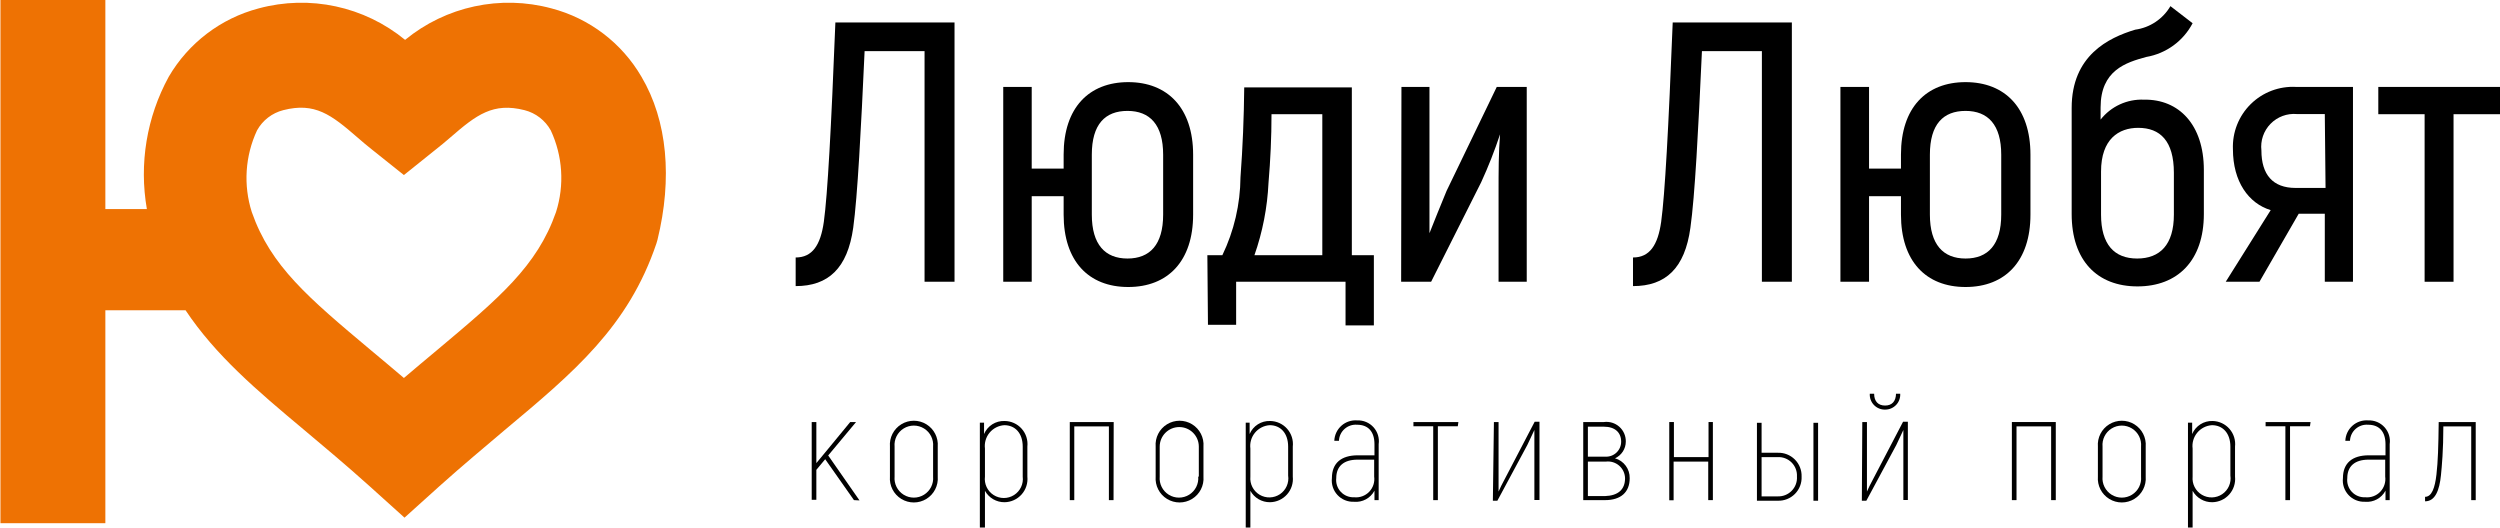
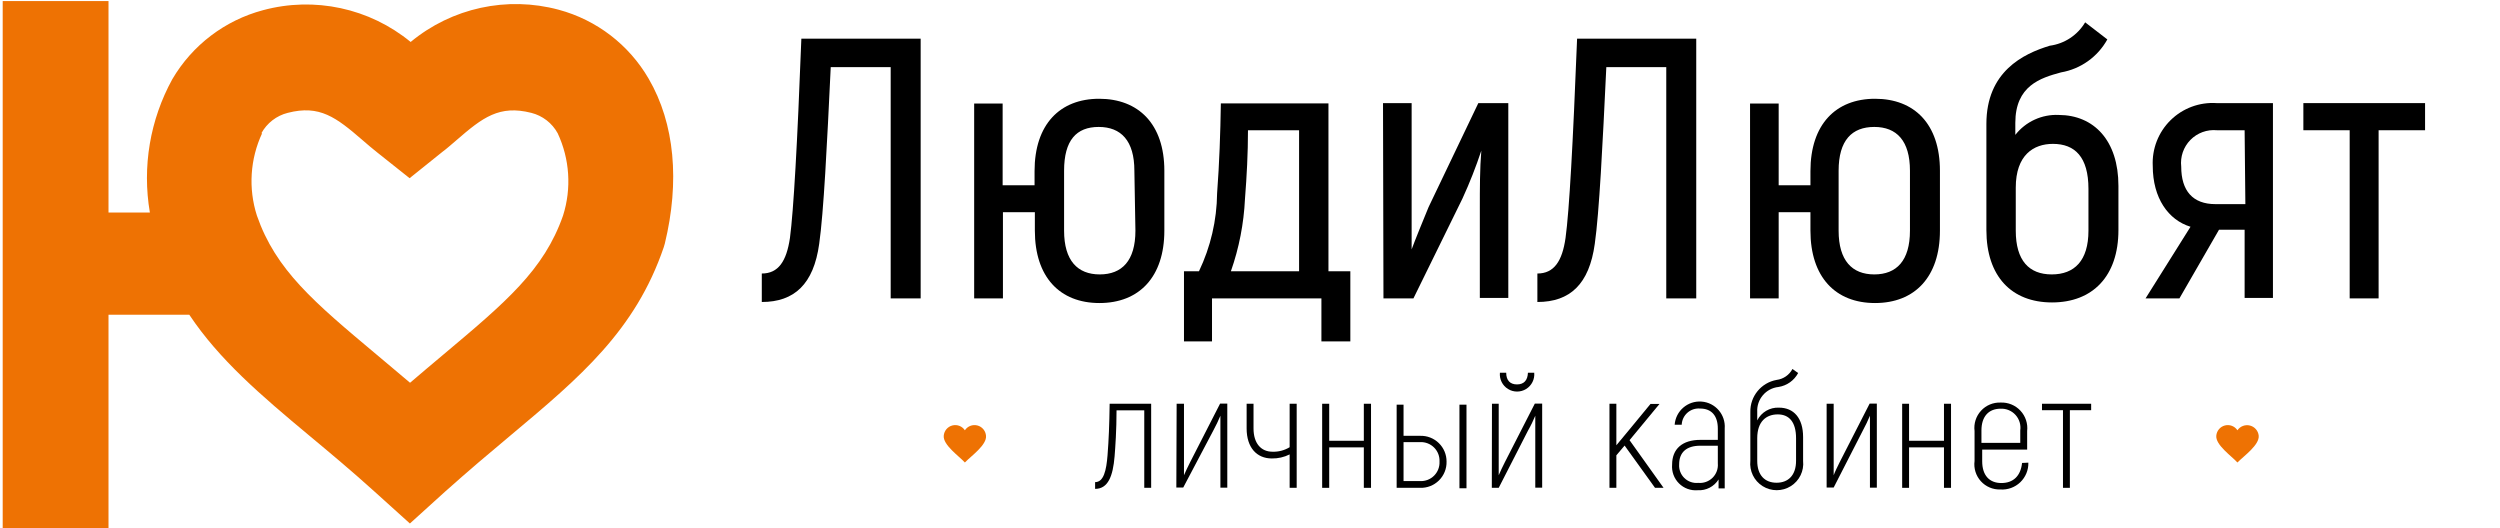
- <svg xmlns="http://www.w3.org/2000/svg" viewBox="0 0 166.81 35.17">
+ <svg xmlns="http://www.w3.org/2000/svg" id="Слой_1" data-name="Слой 1" viewBox="0 0 166.81 35.17">
  <defs>
-     <style>.cls-1{fill:none;}.cls-2{clip-path:url(#clip-path);}.cls-3{fill:#ee7203;}</style>
-     <clipPath id="clip-path" transform="translate(-19.62 -15.2)">
-       <rect class="cls-1" width="78.32" height="66.54" />
-     </clipPath>
+     <style>.cls-1{fill:#ee7203;}</style>
  </defs>
-   <g id="Слой_2" data-name="Слой 2">
-     <g id="svg2">
-       <g class="cls-2">
-         <g class="cls-2">
-           <path class="cls-3" d="M26.65,35.9H32c2,3,4.72,5.32,7.93,8,1.37,1.15,2.79,2.34,4.35,3.74l2.33,2.1,2.33-2.1c1.56-1.4,3-2.59,4.35-3.74,4.62-3.86,8.26-6.91,10.13-12.46l.07-.24c1-4.08.67-7.94-1.07-10.88a9.83,9.83,0,0,0-6-4.56,10.91,10.91,0,0,0-9.77,2.1,10.91,10.91,0,0,0-9.77-2.1,9.86,9.86,0,0,0-6,4.56,13.55,13.55,0,0,0-1.46,8.83H26.65v-14h-7V50.11h7Zm10.12-12a2.79,2.79,0,0,1,1.75-1.35c2.11-.54,3.2.3,4.95,1.82.32.28.63.54.92.77l2.18,1.74,2.17-1.74c.3-.23.6-.49.93-.77,1.75-1.52,2.85-2.35,4.95-1.82a2.79,2.79,0,0,1,1.75,1.35,7.51,7.51,0,0,1,.35,5.45c-1.26,3.61-3.79,5.73-7.95,9.22-.69.58-1.43,1.19-2.2,1.85-.77-.66-1.51-1.27-2.2-1.85-4.16-3.49-6.69-5.61-7.95-9.22a7.51,7.51,0,0,1,.35-5.45" transform="translate(-19.62 -15.2)" />
-         </g>
-       </g>
-       <path d="M83.31,16.7V34h-2V18.61h-4c-.24,5.25-.47,9.68-.76,11.79-.38,2.7-1.66,3.89-3.84,3.89V32.38c1.11,0,1.66-.82,1.88-2.38.25-1.83.49-6.21.77-13.3Z" transform="translate(-19.62 -15.2)" />
-       <path d="M99.23,25.52v4c0,3.1-1.68,4.83-4.33,4.83s-4.31-1.73-4.31-4.83V28.29H88.46V34h-1.9V21h1.9v5.45h2.13v-.94c0-3.12,1.69-4.83,4.31-4.83S99.23,22.4,99.23,25.52Zm-2,0c0-2-.89-2.92-2.38-2.92s-2.38.89-2.38,2.92v4c0,2,.89,2.93,2.38,2.93s2.38-.92,2.38-2.93Z" transform="translate(-19.62 -15.2)" />
-       <path d="M100.18,32.23h1a12.21,12.21,0,0,0,1.21-5.2c.15-2,.23-4,.25-6h7.18V32.23h1.47v4.68h-1.89V34h-7.3v2.87h-1.88Zm7.67,0V22.82h-3.39c0,1.54-.07,3.05-.2,4.58a17,17,0,0,1-.94,4.83Z" transform="translate(-19.62 -15.2)" />
-       <path d="M113.13,21H115v6.44c0,1,0,2.08,0,3.27l0,.05c.23-.59.8-2,1.14-2.82L119.49,21h2V34h-1.88v-6c0-1.29,0-2.65.1-3.84l0,0a31.12,31.12,0,0,1-1.26,3.2L115.11,34h-2Z" transform="translate(-19.62 -15.2)" />
-       <path d="M139.18,16.7V34h-2V18.61h-4c-.24,5.25-.47,9.68-.77,11.79-.37,2.7-1.65,3.89-3.83,3.89V32.38c1.11,0,1.66-.82,1.88-2.38.25-1.83.49-6.21.77-13.3Z" transform="translate(-19.62 -15.2)" />
-       <path d="M155.1,25.52v4c0,3.1-1.68,4.83-4.33,4.83s-4.31-1.73-4.31-4.83V28.29h-2.13V34h-1.91V21h1.91v5.45h2.13v-.94c0-3.12,1.68-4.83,4.31-4.83S155.1,22.4,155.1,25.52Zm-1.95,0c0-2-.89-2.92-2.38-2.92s-2.38.89-2.38,2.92v4c0,2,.89,2.93,2.38,2.93s2.38-.92,2.38-2.93Z" transform="translate(-19.62 -15.2)" />
-       <path d="M166.67,26.54v2.94c0,3.1-1.74,4.83-4.43,4.83s-4.39-1.73-4.39-4.83V22.4c0-3.49,2.45-4.68,4.24-5.22a3.23,3.23,0,0,0,2.35-1.57l1.48,1.14A4.32,4.32,0,0,1,162.83,19c-1.36.37-3.05.89-3.05,3.37v.81a3.49,3.49,0,0,1,2.9-1.33C165,21.81,166.67,23.52,166.67,26.54Zm-2,.19c0-2.13-.92-3-2.38-3-1.29,0-2.48.74-2.48,2.92v2.87c0,2,.89,2.93,2.41,2.93s2.45-.92,2.45-2.93Z" transform="translate(-19.62 -15.2)" />
-       <path d="M176.62,21V34h-1.88V29.46H173L170.38,34h-2.25l3-4.78c-1.48-.45-2.52-1.91-2.52-4.06A4,4,0,0,1,172.83,21Zm-1.88,1.81h-1.86a2.19,2.19,0,0,0-2.37,2.43c0,1.61.76,2.5,2.28,2.5h2Z" transform="translate(-19.62 -15.2)" />
-       <path d="M186.43,22.82h-3.1V34H181.4V22.82h-3.09V21h8.12Z" transform="translate(-19.62 -15.2)" />
-       <path d="M76.6,48.57l-1.92-2.73-.59.71v2h-.31V43.36h.31V46.1l.77-.93,1.49-1.81h.39l-1.86,2.23,2.09,3Z" transform="translate(-19.62 -15.2)" />
-       <path d="M79,47V45a1.6,1.6,0,1,1,3.19,0v2A1.6,1.6,0,1,1,79,47Zm2.88,0V45a1.29,1.29,0,1,0-2.57,0v2a1.29,1.29,0,1,0,2.57,0Z" transform="translate(-19.62 -15.2)" />
-       <path d="M88.17,45v2a1.55,1.55,0,0,1-1.52,1.71,1.48,1.48,0,0,1-1.31-.76v2.45H85v-7h.28l0,.76a1.43,1.43,0,0,1,1.37-.87A1.54,1.54,0,0,1,88.17,45Zm-.31,0c0-.9-.51-1.43-1.23-1.43a1.39,1.39,0,0,0-1.29,1.56V47A1.27,1.27,0,1,0,87.86,47Z" transform="translate(-19.62 -15.2)" />
-       <path d="M93.92,48.57h-.31V43.65H91.3v4.92H91V43.36h2.93Z" transform="translate(-19.62 -15.2)" />
-       <path d="M96.73,47V45a1.6,1.6,0,1,1,3.19,0v2a1.6,1.6,0,1,1-3.19,0Zm2.88,0V45A1.29,1.29,0,1,0,97,45v2a1.29,1.29,0,1,0,2.57,0Z" transform="translate(-19.62 -15.2)" />
-       <path d="M105.88,45v2a1.55,1.55,0,0,1-1.52,1.71,1.48,1.48,0,0,1-1.31-.76v2.45h-.31v-7H103l0,.76a1.43,1.43,0,0,1,1.37-.87A1.54,1.54,0,0,1,105.88,45Zm-.31,0c0-.9-.51-1.43-1.23-1.43a1.39,1.39,0,0,0-1.29,1.56V47a1.27,1.27,0,1,0,2.52-.07Z" transform="translate(-19.62 -15.2)" />
-       <path d="M111.61,44.84v3.73h-.28l0-.63a1.4,1.4,0,0,1-1.37.74,1.42,1.42,0,0,1-1.47-1.58c0-1,.62-1.52,1.73-1.52h1.11v-.74c0-.83-.41-1.3-1.16-1.3a1.12,1.12,0,0,0-1.21,1.07h-.31a1.42,1.42,0,0,1,1.53-1.36A1.39,1.39,0,0,1,111.61,44.84Zm-.3,2.18V45.87H110.2c-.93,0-1.42.45-1.42,1.23a1.15,1.15,0,0,0,1.2,1.28A1.22,1.22,0,0,0,111.31,47Z" transform="translate(-19.62 -15.2)" />
-       <path d="M116.89,43.64h-1.33v4.93h-.31V43.64h-1.32v-.28h3Z" transform="translate(-19.62 -15.2)" />
-       <path d="M119.3,43.36h.31V47c0,.3,0,.73,0,1h0c.08-.19.26-.56.41-.83l2-3.83h.32v5.22H122V45.09c0-.38,0-.87,0-1.2h0c-.12.27-.32.67-.47,1l-2,3.72h-.3Z" transform="translate(-19.62 -15.2)" />
-       <path d="M128.36,47.11c0,.93-.59,1.46-1.64,1.46h-1.46V43.36h1.38a1.29,1.29,0,0,1,1.46,1.31,1.23,1.23,0,0,1-.72,1.11A1.35,1.35,0,0,1,128.36,47.11Zm-2.79-1.44h1.16a1,1,0,0,0,1.06-1c0-.61-.41-1-1.15-1h-1.07Zm2.48,1.44A1.14,1.14,0,0,0,126.77,46h-1.2v2.3h1.15C127.59,48.27,128.05,47.86,128.05,47.11Z" transform="translate(-19.62 -15.2)" />
-       <path d="M133.91,43.36v5.21h-.31V46h-2.31v2.58H131V43.36h.31V45.7h2.31V43.36Z" transform="translate(-19.62 -15.2)" />
-       <path d="M139.83,47a1.54,1.54,0,0,1-1.6,1.61h-1.38v-5.2h.31v2h1.07A1.54,1.54,0,0,1,139.83,47Zm-.31,0a1.23,1.23,0,0,0-1.29-1.3h-1.07v2.62h1.07A1.24,1.24,0,0,0,139.52,47Zm1.41-3.59v5.2h-.31v-5.2Z" transform="translate(-19.62 -15.2)" />
-       <path d="M143.88,43.36h.31V47c0,.3,0,.73,0,1h0c.08-.19.26-.56.41-.83l2-3.83h.32v5.22h-.3V45.09c0-.38,0-.87,0-1.2h0c-.12.27-.32.67-.47,1l-2,3.72h-.3Zm.5-1.89h.29c0,.51.27.79.73.79s.72-.28.73-.79h.28a1,1,0,0,1-1,1.06A1,1,0,0,1,144.38,41.47Z" transform="translate(-19.62 -15.2)" />
-       <path d="M156.79,48.57h-.31V43.65h-2.31v4.92h-.31V43.36h2.93Z" transform="translate(-19.62 -15.2)" />
-       <path d="M159.6,47V45a1.6,1.6,0,1,1,3.19,0v2a1.6,1.6,0,1,1-3.19,0Zm2.88,0V45a1.29,1.29,0,1,0-2.57,0v2a1.29,1.29,0,1,0,2.57,0Z" transform="translate(-19.62 -15.2)" />
-       <path d="M168.75,45v2a1.55,1.55,0,0,1-1.52,1.71,1.48,1.48,0,0,1-1.31-.76v2.45h-.31v-7h.28l0,.76a1.43,1.43,0,0,1,1.37-.87A1.54,1.54,0,0,1,168.75,45Zm-.31,0c0-.9-.51-1.43-1.23-1.43a1.39,1.39,0,0,0-1.29,1.56V47a1.27,1.27,0,1,0,2.52-.07Z" transform="translate(-19.62 -15.2)" />
-       <path d="M173.75,43.64h-1.33v4.93h-.31V43.64h-1.32v-.28h3Z" transform="translate(-19.62 -15.2)" />
-       <path d="M179.07,44.84v3.73h-.28l0-.63a1.4,1.4,0,0,1-1.37.74,1.42,1.42,0,0,1-1.47-1.58c0-1,.62-1.52,1.73-1.52h1.11v-.74c0-.83-.41-1.3-1.16-1.3a1.12,1.12,0,0,0-1.21,1.07h-.31a1.42,1.42,0,0,1,1.53-1.36A1.39,1.39,0,0,1,179.07,44.84Zm-.3,2.18V45.87h-1.11c-.93,0-1.42.45-1.42,1.23a1.15,1.15,0,0,0,1.2,1.28A1.22,1.22,0,0,0,178.77,47Z" transform="translate(-19.62 -15.2)" />
-       <path d="M181.43,48.35c.45,0,.66-.61.76-1.49s.13-1.84.15-3.5h2.47v5.21h-.3V43.65h-1.86c0,1.58-.1,2.67-.16,3.26-.1,1-.38,1.74-1.06,1.74Z" transform="translate(-19.62 -15.2)" />
-     </g>
-   </g>
+   <path class="cls-1" d="M7.24,21h5.39c2,3,4.76,5.36,8,8.06C22,30.2,23.44,31.4,25,32.81l2.35,2.12,2.34-2.12c1.58-1.41,3-2.61,4.39-3.77,4.65-3.89,8.32-7,10.21-12.55l.07-.24c1-4.12.67-8-1.08-11a9.92,9.92,0,0,0-6-4.6A11,11,0,0,0,27.4,2.8,11,11,0,0,0,17.55.68a10,10,0,0,0-6.05,4.6A13.69,13.69,0,0,0,10,14.18H7.24V.07H.18V35.3H7.24ZM17.44,8.89A2.78,2.78,0,0,1,19.2,7.53c2.13-.55,3.23.3,5,1.83.32.28.64.55.93.78l2.2,1.75,2.18-1.75c.31-.23.61-.5.94-.78,1.76-1.53,2.87-2.37,5-1.83a2.78,2.78,0,0,1,1.76,1.36,7.56,7.56,0,0,1,.36,5.49c-1.27,3.64-3.82,5.78-8,9.29-.69.59-1.44,1.2-2.21,1.87-.78-.67-1.53-1.28-2.22-1.87-4.19-3.51-6.74-5.65-8-9.29a7.55,7.55,0,0,1,.35-5.49" />
+   <path d="M61.43,2.58V19.91h-2V4.48h-4c-.25,5.25-.47,9.68-.77,11.79-.37,2.69-1.66,3.88-3.83,3.88v-1.9c1.11,0,1.65-.82,1.88-2.38.24-1.83.49-6.21.76-13.29Z" />
+   <path d="M77.69,11.39v4c0,3.09-1.68,4.83-4.33,4.83s-4.31-1.74-4.31-4.83V14.16H66.92v5.75H65v-13h1.9v5.45h2.13v-.94c0-3.12,1.69-4.83,4.31-4.83S77.69,8.27,77.69,11.39Zm-2,0c0-2-.89-2.92-2.38-2.92S71,9.36,71,11.39v4c0,2,.9,2.92,2.38,2.92s2.38-.91,2.38-2.92Z" />
+   <path d="M79,18.1h1a12.36,12.36,0,0,0,1.21-5.2c.15-2,.22-4,.25-6h7.18V18.1h1.46v4.68H88.17V19.91h-7.3v2.87H79Zm7.68,0V8.69H83.27c0,1.54-.08,3.05-.2,4.58a17,17,0,0,1-.94,4.83Z" />
+   <path d="M92.28,6.88h1.91v6.44c0,1,0,2.08,0,3.27l0,.05c.22-.6.79-2,1.13-2.82l3.32-6.94h2v13H98.74v-6c0-1.28,0-2.64.1-3.83l0,0a31.12,31.12,0,0,1-1.26,3.2l-3.27,6.66h-2Z" />
+   <path d="M113.18,2.58V19.91h-2V4.48h-4c-.25,5.25-.47,9.68-.77,11.79-.37,2.69-1.65,3.88-3.83,3.88v-1.9c1.11,0,1.66-.82,1.88-2.38.25-1.83.49-6.21.77-13.29Z" />
+   <path d="M129.44,11.39v4c0,3.09-1.68,4.83-4.33,4.83s-4.31-1.74-4.31-4.83V14.16h-2.12v5.75h-1.91v-13h1.91v5.45h2.12v-.94c0-3.12,1.69-4.83,4.31-4.83S129.44,8.27,129.44,11.39Zm-2,0c0-2-.89-2.92-2.38-2.92s-2.38.89-2.38,2.92v4c0,2,.9,2.92,2.38,2.92s2.38-.91,2.38-2.92Z" />
+   <path d="M141.35,12.4v2.95c0,3.09-1.73,4.83-4.43,4.83s-4.38-1.74-4.38-4.83V8.27c0-3.49,2.45-4.68,4.23-5.22a3.24,3.24,0,0,0,2.36-1.56l1.48,1.14a4.38,4.38,0,0,1-3.09,2.2c-1.37.37-3.05.89-3.05,3.37V9a3.48,3.48,0,0,1,2.9-1.33C139.72,7.68,141.35,9.38,141.35,12.4Zm-2,.2c0-2.13-.91-3-2.37-3-1.29,0-2.48.74-2.48,2.92v2.87c0,2,.89,2.92,2.4,2.92s2.45-.91,2.45-2.92Z" />
+   <path d="M151.66,6.88v13h-1.89V15.33h-1.71l-2.64,4.58h-2.26l3-4.78c-1.48-.45-2.52-1.91-2.52-4.06a4,4,0,0,1,4.26-4.19Zm-1.89,1.81h-1.85a2.19,2.19,0,0,0-2.38,2.43c0,1.61.77,2.5,2.28,2.5h2Z" />
+   <path d="M161.81,8.69h-3.1V19.91h-1.93V8.69h-3.09V6.88h8.12Z" />
+   <path d="M73.07,32.17c.57,0,.75-.77.83-1.8s.12-2,.14-3.43h2.77v5.61h-.46V27.38H74.5c0,1.32-.08,2.45-.13,3.07-.11,1.33-.44,2.17-1.3,2.17Z" />
+   <path d="M78.51,26.94H79v3.62c0,.36,0,.81,0,1.15h0c.09-.22.28-.61.41-.87l2-3.91h.48v5.61h-.46V29.13c0-.5,0-1,0-1.39h0c-.11.27-.31.69-.48,1l-2,3.79h-.46Z" />
+   <path d="M86.52,26.94v5.61h-.47V30.32a2.54,2.54,0,0,1-1.19.27c-1,0-1.68-.72-1.68-2V26.94h.46v1.65c0,1,.51,1.55,1.26,1.55a2.07,2.07,0,0,0,1.15-.3v-2.9Z" />
+   <path d="M91.48,26.94v5.61H91v-2.7H88.69v2.7h-.47V26.94h.47v2.47H91V26.94Z" />
+   <path d="M96.52,30.8a1.71,1.71,0,0,1-1.77,1.75H93.19V27h.46v2.08h1.1A1.71,1.71,0,0,1,96.52,30.8Zm-.47,0a1.24,1.24,0,0,0-1.3-1.3h-1.1v2.6h1.1A1.24,1.24,0,0,0,96.05,30.8ZM97.85,27v5.58h-.47V27Z" />
+   <path d="M99.55,26.94H100v3.62c0,.36,0,.81,0,1.15h0c.09-.22.28-.61.41-.87l2-3.91h.49v5.61h-.46V29.13c0-.5,0-1,0-1.39h0c-.11.27-.31.69-.49,1L100,32.55h-.46Zm.53-2.07h.42c0,.51.26.78.72.78s.71-.27.73-.78h.42a1.15,1.15,0,1,1-2.29,0Z" />
+   <path d="M108.4,29.73l-.55.65v2.17h-.46V26.94h.46v2.77c.28-.33.56-.67.83-1l1.45-1.76h.6l-2,2.42L111,32.55h-.57Z" />
+   <path d="M115.08,28.59v4h-.41l0-.6a1.53,1.53,0,0,1-1.39.72A1.58,1.58,0,0,1,111.57,31c0-1.05.68-1.65,1.89-1.65h1.16V28.6c0-.86-.42-1.34-1.18-1.34a1.13,1.13,0,0,0-1.23,1.08h-.47a1.67,1.67,0,0,1,3.34.25Zm-.46,2.33V29.74h-1.17c-.92,0-1.41.44-1.41,1.24a1.16,1.16,0,0,0,1.27,1.24A1.2,1.2,0,0,0,114.62,30.92Z" />
+   <path d="M120.31,29.16v1.59a1.77,1.77,0,1,1-3.52,0V27.49a2.13,2.13,0,0,1,1.75-2.14,1.39,1.39,0,0,0,1.06-.73l.38.27a1.8,1.8,0,0,1-1.31.93,1.59,1.59,0,0,0-1.42,1.67v.56a1.54,1.54,0,0,1,1.45-.85C119.69,27.2,120.31,27.9,120.31,29.16Zm-.47.08c0-1.08-.46-1.59-1.22-1.59s-1.37.46-1.37,1.59v1.51c0,.95.5,1.46,1.29,1.46s1.3-.51,1.3-1.46Z" />
+   <path d="M121.88,26.94h.47v3.62c0,.36,0,.81,0,1.15h0c.08-.22.27-.61.4-.87l2-3.91h.48v5.61h-.46V29.13c0-.5,0-1,0-1.39h0c-.11.27-.31.69-.48,1l-1.94,3.79h-.47Z" />
+   <path d="M130.18,26.94v5.61h-.47v-2.7h-2.33v2.7h-.46V26.94h.46v2.47h2.33V26.94Z" />
+   <path d="M135.34,30.87a1.75,1.75,0,0,1-1.87,1.79,1.68,1.68,0,0,1-1.72-1.9v-2a1.69,1.69,0,0,1,1.74-1.9,1.71,1.71,0,0,1,1.77,1.9V30h-3v.78c0,.94.48,1.45,1.28,1.45s1.29-.48,1.38-1.34Zm-3.13-2.15v.83h2.59v-.83a1.27,1.27,0,0,0-1.31-1.45C132.69,27.27,132.21,27.79,132.21,28.72Z" />
+   <path d="M139.53,27.37h-1.42v5.18h-.46V27.37h-1.4v-.43h3.28Z" />
+   <path class="cls-1" d="M64.38,28.71a.77.77,0,0,1,1.41.36c.07.62-1,1.36-1.41,1.79-.39-.43-1.47-1.17-1.41-1.79A.77.77,0,0,1,64.38,28.71Z" />
+   <path class="cls-1" d="M149.29,28.71a.78.78,0,0,1,1.42.36c.06.62-1,1.36-1.42,1.79-.39-.43-1.47-1.17-1.41-1.79A.77.77,0,0,1,149.29,28.71Z" />
</svg>
